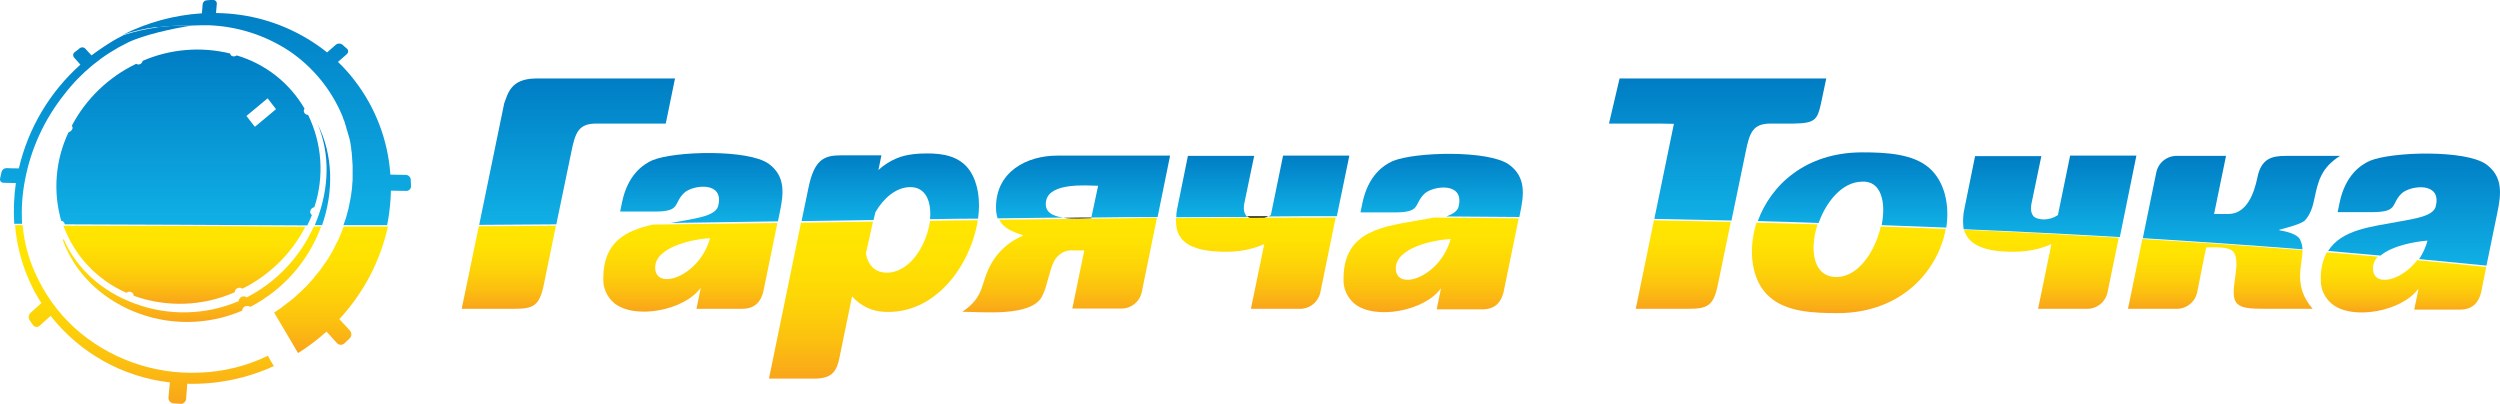
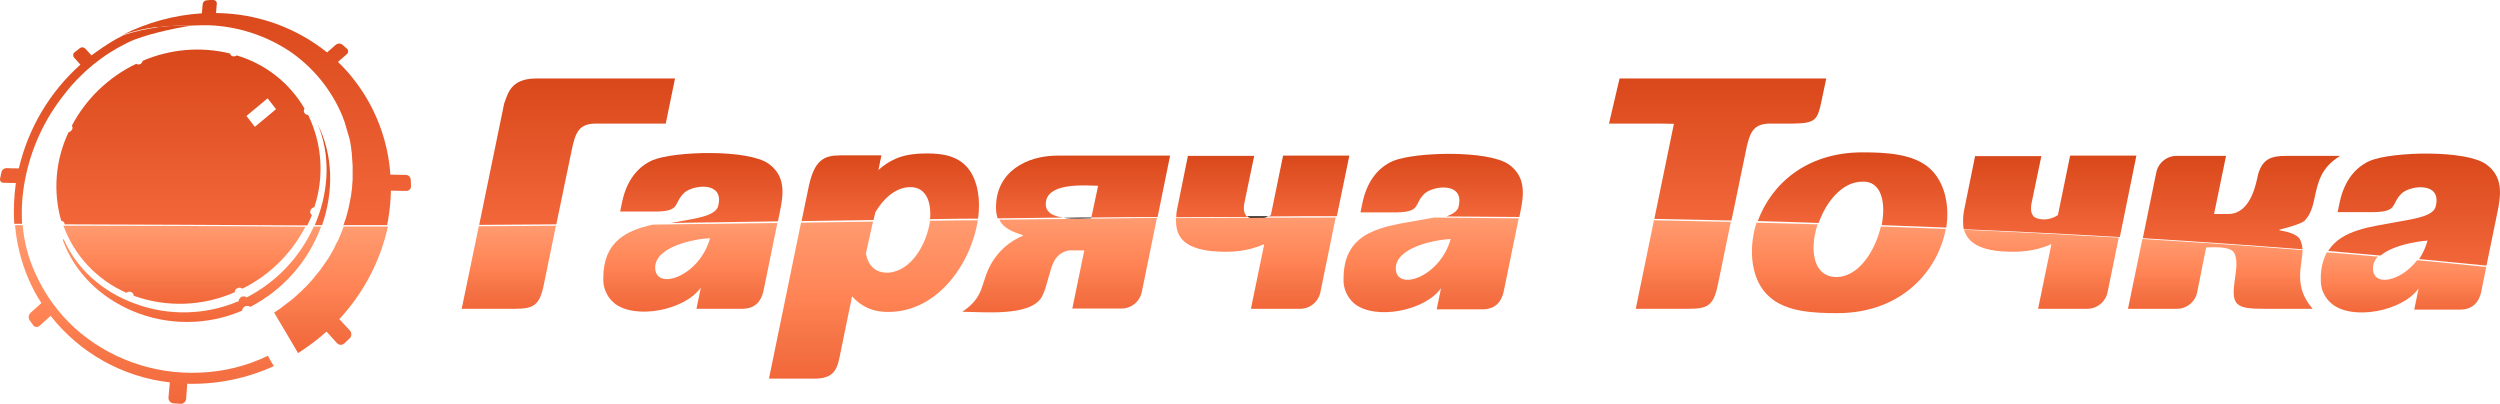
<svg xmlns="http://www.w3.org/2000/svg" xmlns:xlink="http://www.w3.org/1999/xlink" viewBox="0 0 920.52 148.71">
  <defs>
    <style>.cls-1{fill:#231f20;}.cls-1,.cls-10,.cls-11,.cls-12,.cls-13,.cls-14,.cls-15,.cls-16,.cls-17,.cls-18,.cls-19,.cls-2,.cls-20,.cls-21,.cls-22,.cls-23,.cls-24,.cls-25,.cls-26,.cls-27,.cls-28,.cls-29,.cls-3,.cls-30,.cls-31,.cls-32,.cls-33,.cls-34,.cls-35,.cls-36,.cls-37,.cls-4,.cls-5,.cls-6,.cls-7,.cls-8,.cls-9{fill-rule:evenodd;}.cls-2{fill:url(#Безымянный_градиент_18);}.cls-3{fill:url(#Безымянный_градиент_18-2);}.cls-4{fill:url(#Безымянный_градиент_18-3);}.cls-5{fill:url(#Безымянный_градиент_18-4);}.cls-6{fill:url(#Безымянный_градиент_18-5);}.cls-7{fill:url(#Безымянный_градиент_18-6);}.cls-8{fill:url(#Безымянный_градиент_18-7);}.cls-9{fill:url(#Безымянный_градиент_18-8);}.cls-10{fill:url(#Безымянный_градиент_18-9);}.cls-11{fill:url(#Безымянный_градиент_18-10);}.cls-12{fill:url(#Безымянный_градиент_18-11);}.cls-13{fill:url(#Безымянный_градиент_18-12);}.cls-14{fill:url(#Безымянный_градиент_18-13);}.cls-15{fill:url(#Безымянный_градиент_18-14);}.cls-16{fill:url(#Безымянный_градиент_18-15);}.cls-17{fill:url(#Безымянный_градиент_18-16);}.cls-18{fill:url(#Безымянный_градиент_18-17);}.cls-19{fill:url(#Безымянный_градиент_18-18);}.cls-20{fill:url(#Безымянный_градиент_36);}.cls-21{fill:url(#Безымянный_градиент_36-2);}.cls-22{fill:url(#Безымянный_градиент_36-3);}.cls-23{fill:url(#Безымянный_градиент_36-4);}.cls-24{fill:url(#Безымянный_градиент_36-5);}.cls-25{fill:url(#Безымянный_градиент_36-6);}.cls-26{fill:url(#Безымянный_градиент_36-7);}.cls-27{fill:url(#Безымянный_градиент_36-8);}.cls-28{fill:url(#Безымянный_градиент_36-9);}.cls-29{fill:url(#Безымянный_градиент_36-10);}.cls-30{fill:url(#Безымянный_градиент_36-11);}.cls-31{fill:url(#Безымянный_градиент_36-12);}.cls-32{fill:url(#Безымянный_градиент_36-13);}.cls-33{fill:url(#Безымянный_градиент_36-14);}.cls-34{fill:url(#Безымянный_градиент_36-15);}.cls-35{fill:url(#Безымянный_градиент_36-16);}.cls-36{fill:url(#Безымянный_градиент_36-17);}.cls-37{fill:url(#Безымянный_градиент_36-18);}</style>
    <linearGradient id="Безымянный_градиент_18" x1="212.49" y1="49.9" x2="212.49" y2="-4" gradientTransform="matrix(1, 0, 0, -1, 0, 78.8)" gradientUnits="userSpaceOnUse">
-       <stop offset="0" stop-color="#007dc4" />
-       <stop offset="1" stop-color="#10b0e6" />
+       <stop offset="0" stop-color="#D9481B" />
+       <stop offset="1" stop-color="#F2673A" />
    </linearGradient>
    <linearGradient id="Безымянный_градиент_18-2" x1="754.74" y1="21.5" x2="754.74" y2="-8.3" xlink:href="#Безымянный_градиент_18" />
    <linearGradient id="Безымянный_градиент_18-3" x1="632.44" y1="49.9" x2="632.44" y2="-2.4" xlink:href="#Безымянный_градиент_18" />
    <linearGradient id="Безымянный_градиент_18-4" x1="825.34" y1="21.52" x2="825.34" y2="-12.88" xlink:href="#Безымянный_градиент_18" />
    <linearGradient id="Безымянный_градиент_18-5" x1="530.83" y1="22.25" x2="530.83" y2="-1.11" xlink:href="#Безымянный_градиент_18" />
    <linearGradient id="Безымянный_градиент_18-6" x1="481.94" y1="21.5" x2="481.94" y2="-0.85" xlink:href="#Безымянный_градиент_18" />
    <linearGradient id="Безымянный_градиент_18-7" x1="447.49" y1="21.52" x2="447.49" y2="-1" xlink:href="#Безымянный_градиент_18" />
    <linearGradient id="Безымянный_градиент_18-8" x1="398.79" y1="21.5" x2="398.79" y2="-1.66" xlink:href="#Безымянный_градиент_18" />
    <linearGradient id="Безымянный_градиент_18-9" x1="327.81" y1="22.25" x2="327.81" y2="-2.65" xlink:href="#Безымянный_градиент_18" />
    <linearGradient id="Безымянный_градиент_18-10" x1="888.88" y1="22.25" x2="888.88" y2="-19.05" xlink:href="#Безымянный_градиент_18" />
    <linearGradient id="Безымянный_градиент_18-11" x1="682.13" y1="22.63" x2="682.13" y2="-5.07" xlink:href="#Безымянный_градиент_18" />
    <linearGradient id="Безымянный_градиент_18-12" x1="35.37" y1="69.44" x2="35.37" y2="-3.6" xlink:href="#Безымянный_градиент_18" />
    <linearGradient id="Безымянный_градиент_18-13" x1="98.29" y1="78.8" x2="98.29" y2="-4.1" xlink:href="#Безымянный_градиент_18" />
    <linearGradient id="Безымянный_градиент_18-14" x1="118.76" y1="33" x2="118.76" y2="-4.06" xlink:href="#Безымянный_градиент_18" />
    <linearGradient id="Безымянный_градиент_18-15" x1="69.37" y1="60.57" x2="69.37" y2="-4.11" xlink:href="#Безымянный_градиент_18" />
    <linearGradient id="Безымянный_градиент_18-16" x1="258.23" y1="22.52" x2="258.23" y2="-3.32" xlink:href="#Безымянный_градиент_18" />
    <linearGradient id="Безымянный_градиент_18-17" x1="93.84" y1="32.25" x2="93.84" y2="32.12" xlink:href="#Безымянный_градиент_18" />
    <linearGradient id="Безымянный_градиент_18-18" x1="117.19" y1="32.99" x2="117.19" y2="32.25" xlink:href="#Безымянный_градиент_18" />
    <linearGradient id="Безымянный_градиент_36" x1="890.54" y1="-27.32" x2="890.54" y2="-27.2" gradientTransform="matrix(1, 0, 0, -1, 0, 78.8)" gradientUnits="userSpaceOnUse">
-       <stop offset="0" stop-color="#f9a51a" />
-       <stop offset="0.25" stop-color="#fcc10f" />
-       <stop offset="0.5" stop-color="#fdd507" />
-       <stop offset="0.76" stop-color="#ffe202" />
-       <stop offset="1" stop-color="#ffe600" />
+       <stop offset="0" stop-color="#F2673A" />
+       <stop offset="0.25" stop-color="#F57446" />
+       <stop offset="0.5" stop-color="#FF8354" />
+       <stop offset="0.76" stop-color="#FF8F62" />
+       <stop offset="1" stop-color="#FF9B70" />
    </linearGradient>
    <linearGradient id="Безымянный_градиент_36-2" x1="530.74" y1="-27.32" x2="530.74" y2="-27.2" xlink:href="#Безымянный_градиент_36" />
    <linearGradient id="Безымянный_градиент_36-3" x1="258.04" y1="-27.05" x2="258.04" y2="-26.92" xlink:href="#Безымянный_градиент_36" />
    <linearGradient id="Безымянный_градиент_36-4" x1="187.39" y1="-34.9" x2="187.39" y2="-4.3" xlink:href="#Безымянный_градиент_36" />
    <linearGradient id="Безымянный_градиент_36-5" x1="751.64" y1="-34.93" x2="751.64" y2="-5.79" xlink:href="#Безымянный_градиент_36" />
    <linearGradient id="Безымянный_градиент_36-6" x1="619.84" y1="-34.9" x2="619.84" y2="-2.25" xlink:href="#Безымянный_градиент_36" />
    <linearGradient id="Безымянный_градиент_36-7" x1="817.54" y1="-34.94" x2="817.54" y2="-9.2" xlink:href="#Безымянный_градиент_36" />
    <linearGradient id="Безымянный_градиент_36-8" x1="526.99" y1="-36.21" x2="526.99" y2="-1.36" xlink:href="#Безымянный_градиент_36" />
    <linearGradient id="Безымянный_градиент_36-9" x1="462.39" y1="-34.9" x2="462.39" y2="-1.23" xlink:href="#Безымянный_градиент_36" />
    <linearGradient id="Безымянный_градиент_36-10" x1="390.19" y1="-36.4" x2="390.19" y2="-1.53" xlink:href="#Безымянный_градиент_36" />
    <linearGradient id="Безымянный_градиент_36-11" x1="321.59" y1="-60.62" x2="321.59" y2="-2.23" xlink:href="#Безымянный_градиент_36" />
    <linearGradient id="Безымянный_градиент_36-12" x1="884.99" y1="-36.21" x2="884.99" y2="-14.03" xlink:href="#Безымянный_градиент_36" />
    <linearGradient id="Безымянный_градиент_36-13" x1="680.76" y1="-36.5" x2="680.76" y2="-3.1" xlink:href="#Безымянный_градиент_36" />
    <linearGradient id="Безымянный_градиент_36-14" x1="53.19" y1="-69.91" x2="53.19" y2="-4.21" xlink:href="#Безымянный_градиент_36" />
    <linearGradient id="Безымянный_градиент_36-15" x1="121.89" y1="-51.2" x2="121.89" y2="-4.6" xlink:href="#Безымянный_градиент_36" />
    <linearGradient id="Безымянный_градиент_36-16" x1="70.69" y1="-39.71" x2="70.69" y2="-4.56" xlink:href="#Безымянный_градиент_36" />
    <linearGradient id="Безымянный_градиент_36-17" x1="67.89" y1="-32.98" x2="67.89" y2="-4.25" xlink:href="#Безымянный_градиент_36" />
    <linearGradient id="Безымянный_градиент_36-18" x1="254.19" y1="-35.95" x2="254.19" y2="-3.3" xlink:href="#Безымянный_градиент_36" />
  </defs>
  <g id="Слой_2" data-name="Слой 2">
    <g id="Layer_1" data-name="Layer 1">
      <path class="cls-1" d="M467,79.6h-7.9a5.45,5.45,0,0,0,3.7,1.1A8.25,8.25,0,0,0,467,79.6Z" />
      <path class="cls-1" d="M391.54,80.2c3.8.6,8.2.2,10.3.2l.1-.3C398.44,80.1,394.94,80.1,391.54,80.2Z" />
      <path class="cls-2" d="M210.34,56.1c1.5-7.7,2.9-10.6,9.3-10.6h25.5l3.4-16.6h-51.3c-9.2.1-10.2,5.5-11.6,9.2l-9.2,44.7c9.3-.1,18.8-.1,28.4-.2Z" />
      <path class="cls-3" d="M786.64,57.3h-24.4l-4.5,21.9a9.25,9.25,0,0,1-5.1,1.6c-1.5,0-3.3-.4-4-1.3a4.31,4.31,0,0,1-.8-2.4,10.87,10.87,0,0,1,.1-1.8l3.7-17.8h-24.4l-4,19.7a20.69,20.69,0,0,0-.4,4.9,16.41,16.41,0,0,0,.2,2.3q28.65,1.2,57.5,2.9Z" />
      <path class="cls-4" d="M637.54,81.2l5.2-25.1c1.5-7.7,2.9-10.6,9.3-10.6h8.4c7.8-.1,8.7-1.4,10-7.1l2-9.5h-76.1l-3.9,16.6h14.3c3.2,0,6.4,0,9.6.1l-7.2,35Z" />
      <path class="cls-5" d="M846.84,88.1c-1.1-2-5.1-2.9-7.5-3.3l-.1-.2c2.2-.6,7.8-2,9.3-3.3,2.2-2.2,3.1-5.4,3.7-8.4,1.3-6.2,2.5-11.2,9.4-15.5h-19.9c-5.2,0-9.2.9-10.6,8.2-1.1,5.2-3.7,13.2-10.7,13.2h-5.2l4.4-21.4h-17.9a7.65,7.65,0,0,0-7.8,6.2L789,87.7q29.4,1.8,58.8,4.1A8.83,8.83,0,0,0,846.84,88.1Z" />
      <path class="cls-6" d="M559.44,79.9l.3-1.5c1.4-6.7,2.2-13.2-4.1-17.8-7.6-5.4-34.6-4.7-42.8-1.3-3.4,1.5-9.1,5.3-11.2,15.5l-.7,3.4h13.5c9-.2,6-3.1,10.2-7,3.4-2.9,14.4-4.1,12.5,4.5-.2,1.9-2.1,3.1-4.6,4C541.44,79.8,550.44,79.8,559.44,79.9Z" />
      <path class="cls-7" d="M492.24,79.6l4.6-22.3h-24.4l-4.5,21.9c-.3.2-.6.3-.9.5C475.34,79.6,483.74,79.6,492.24,79.6Z" />
      <path class="cls-8" d="M458.84,79.4A4.31,4.31,0,0,1,458,77a10.87,10.87,0,0,1,.1-1.8l3.7-17.8h-24.4l-4,19.7a14.28,14.28,0,0,0-.3,2.9c8.6-.1,17.3-.1,26.1-.1C459,79.6,458.84,79.5,458.84,79.4Z" />
      <path class="cls-9" d="M385.24,73.7c1.6-6.5,14.7-5.4,19.1-5.3l-2.5,11.7c8.1-.1,16.2-.2,24.4-.2l4.6-22.6h-41.5c-11.3,0-22.6,5.9-22.6,19a12.24,12.24,0,0,0,.6,4.1l24.1-.3C387.54,79.6,384.24,78,385.24,73.7Z" />
      <path class="cls-10" d="M322.34,78.1c3-5.1,7.5-9.1,12.7-9.2,5.9-.1,8,5.4,7.4,11.8,5.9-.1,11.8-.2,17.7-.2.9-6.8,0-13.1-3-17.6-3.7-5.5-10.1-6.4-15.6-6.4-3.2,0-7.6.2-11.4,1.8a22.94,22.94,0,0,0-6.7,4.3l1.1-5.4h-15c-6.2,0-9.7,1.7-11.8,11.7l-2.6,12.5c8.7-.1,17.6-.3,26.5-.4Z" />
      <path class="cls-11" d="M876.54,94.1c4.4-3.7,12.9-5.2,17.3-5.5a23.55,23.55,0,0,1-3.1,6.8l24.8,2.4,4-19.5c1.4-6.7,2.2-13.2-4.1-17.8-7.6-5.4-34.6-4.7-42.8-1.3-3.4,1.5-9.1,5.3-11.2,15.5l-.7,3.4h13.5c9-.2,6-3.1,10.2-7,3.4-2.9,14.4-4.1,12.5,4.5-.5,4-7.7,4.9-14.2,6.1-9.6,1.8-20.5,2.8-25.5,10.7C863.74,93,870.14,93.5,876.54,94.1Z" />
      <path class="cls-12" d="M685.54,66.9c7.1-.5,9,7.5,7.3,16l23.8.9c1.3-8.6-.7-16.9-6.1-21.8-6-5.4-16.1-5.9-24.8-5.9-21,0-33.7,12.1-38.5,25.3,7.5.2,14.9.4,22.4.7C672.44,74.2,678.34,67,685.54,66.9Z" />
      <path class="cls-13" d="M9.24,66.1a71.87,71.87,0,0,1,14.4-31.3A65.59,65.59,0,0,1,47,15.7c5.9-2.9,17-5.3,23.7-6.3a75,75,0,0,0-9.4.3h-.4l-2.6.3a.6.6,0,0,0-.4.1,67,67,0,0,0-12.3,2.8l-2.5,1.3c-.5.3-.9.5-1.4.8a93.13,93.13,0,0,0-8,5.4c-.8-.9-1.6-1.7-2.4-2.6a1.52,1.52,0,0,0-2,0,22,22,0,0,1-1.8,1.4,1.34,1.34,0,0,0-.3,1.9l2.4,2.7A73.76,73.76,0,0,0,6.94,62c-1.5,0-3,0-4.6-.1a1.9,1.9,0,0,0-1.8,1.5c-.2.8-.3,1.5-.5,2.3a1.25,1.25,0,0,0,1.2,1.6c1.5,0,3.1.1,4.6.1a75.07,75.07,0,0,0-.6,15h2.9A64,64,0,0,1,9.24,66.1Z" />
      <path class="cls-14" d="M57.94,10.1a.6.6,0,0,0,.4-.1l2.6-.3h.4a85,85,0,0,1,9.4-.3c2-.1,4.1-.1,6.2-.1a57.72,57.72,0,0,1,29.6,9.5,53.94,53.94,0,0,1,19.6,24.1h0l.3.9a.76.76,0,0,0,.2.4l.3.9c0,.2.1.3.1.4l.3.9c0,.1.1.2.1.4.1.4.2.7.3,1.1a.35.35,0,0,0,.1.2c.1.4.2.7.3,1.1a.37.37,0,0,0,.1.3c.1.4.2.7.3,1.1,0,.1,0,.2.1.2a5.16,5.16,0,0,1,.2,1.1c0,.1.1.2.1.3.1.4.1.8.2,1.2v.2a5.85,5.85,0,0,1,.2,1.3v.2c.1.4.1.9.2,1.3v.2c0,.5.1.9.1,1.3v.2c0,.5.1.9.1,1.3v.2c0,.5.1.9.1,1.4v1.6h0v3.1a9.15,9.15,0,0,1-.1,1.6c0,.5-.1,1.1-.1,1.6s-.1,1.1-.2,1.6-.1,1-.2,1.6-.2,1-.3,1.6l-.3,1.5-.3,1.5c-.1.5-.3,1-.4,1.5s-.3,1-.4,1.5a8.8,8.8,0,0,1-.5,1.5c-.2.5-.3,1-.5,1.5,0,.1-.1.1-.1.2h16.1c.1-.7.3-1.4.4-2.1a76,76,0,0,0,1-10.6c1.9,0,3.7.1,5.6.1a1.71,1.71,0,0,0,1.8-1.7c0-.9-.1-1.7-.1-2.5a1.87,1.87,0,0,0-1.9-1.7c-1.9,0-3.7-.1-5.6-.1a63.8,63.8,0,0,0-13.2-34.7,56.81,56.81,0,0,0-6.1-6.8c1.1-1,2.2-1.9,3.3-2.9a1.34,1.34,0,0,0,0-2c-.6-.5-1.2-1-1.7-1.5a2,2,0,0,0-2.3,0c-1.1,1-2.2,1.9-3.3,2.9A66.34,66.34,0,0,0,88.64,5.5a69.7,69.7,0,0,0-9.1-.7c.1-1.2.2-2.3.3-3.5A1.29,1.29,0,0,0,78.44,0a16.2,16.2,0,0,0-2.2.1,1.62,1.62,0,0,0-1.6,1.3c-.1,1.2-.2,2.3-.3,3.5a75.36,75.36,0,0,0-29.1,7.9A60.06,60.06,0,0,1,57.34,10,4.55,4.55,0,0,0,57.94,10.1Z" />
      <path class="cls-15" d="M117,45.8c4.6,10.9,4.2,23.7-.4,35.4-.2.6-.5,1.1-.7,1.7h2.7C122.94,70.4,122.64,57,117,45.8Z" />
      <path class="cls-16" d="M114.34,77.4a1.77,1.77,0,0,1,1.4-1.1,45.1,45.1,0,0,0-2.3-34,1.6,1.6,0,0,1-1.4-.8,1.36,1.36,0,0,1,.1-1.5,43,43,0,0,0-25-19.6,1.63,1.63,0,0,1-1.5.3,1.16,1.16,0,0,1-.9-1,50.82,50.82,0,0,0-32.2,2.7,1.78,1.78,0,0,1-.9,1.2,1.58,1.58,0,0,1-1.5-.1,52.4,52.4,0,0,0-23.7,22.8,1.2,1.2,0,0,1,.1,1.4,2.12,2.12,0,0,1-1.3,1,46.32,46.32,0,0,0-2.7,32.6,1.4,1.4,0,0,1,1.2.9c0,.1.1.2.1.4,26.8.1,56.5.2,89.3.4.6-1.2,1.2-2.5,1.7-3.8A1.49,1.49,0,0,1,114.34,77.4ZM93.84,46.7l-3.1-4,7.8-6.5,3.1,4Z" />
      <path class="cls-17" d="M287.14,78.1c1.4-6.7,2.2-13.2-4.1-17.8-7.6-5.4-34.6-4.7-42.8-1.3-3.4,1.5-9.1,5.3-11.2,15.5l-.7,3.4h13.5c9-.2,6-3.1,10.2-7,3.4-2.9,14.4-4.1,12.5,4.5-.5,4-7.7,4.9-14.2,6.1l-3.4.6,39.5-.6Z" />
      <polygon class="cls-18" points="93.84 46.7 93.94 46.6 93.74 46.6 93.84 46.7" />
      <path class="cls-19" d="M117.34,46.6h0c-.1-.2-.2-.5-.3-.7A4.88,4.88,0,0,1,117.34,46.6Z" />
      <polygon class="cls-20" points="890.54 106 890.54 106.1 890.54 106.1 890.54 106" />
      <polygon class="cls-21" points="530.74 106 530.74 106.1 530.74 106.1 530.74 106" />
      <polygon class="cls-22" points="258.04 105.7 258.04 105.8 258.04 105.8 258.04 105.7" />
      <path class="cls-23" d="M170,113.7h19.3c7.2,0,9.4-1.1,11-9.2l4.4-21.4c-9.7.1-19.2.2-28.4.2Z" />
      <path class="cls-24" d="M729.74,91.1c4.1,1.6,9.9,1.6,11.9,1.6a36.91,36.91,0,0,0,9.2-1.2,39,39,0,0,0,4.5-1.6l-4.9,23.8h17.8a7.65,7.65,0,0,0,7.8-6.2l4.1-20c-19-1.1-38.1-2.1-57-2.9C724.14,87.7,726.14,89.8,729.74,91.1Z" />
      <path class="cls-25" d="M609,81.1l-6.7,32.6h19.3c7.2,0,9.4-1.1,11-9.2l4.7-22.8Z" />
      <path class="cls-26" d="M793.94,113.7h7.3a7.65,7.65,0,0,0,7.8-6.2l1.7-8.5v-.1l1.6-7.8c2.8,0,8.3-.5,10.1,1.7,3.2,4.7-2.4,15.5,1.4,19.1,1.7,1.6,5,1.8,10.1,1.8h17.6c-7.2-8.3-3.9-15.7-3.7-21.6-19.7-1.6-39.4-2.9-59-4.1l-5.3,25.7Z" />
      <path class="cls-27" d="M528.14,80.1,523,81c-13,2.4-28.3,3.5-28.3,21.6a11.31,11.31,0,0,0,4,9.2c7.6,6.2,26,2.7,31.9-5.7v0h0l-1.6,7.8h16.8c5.2,0,7-3.2,7.8-6.2l5.6-27.3Zm-14.2,18.7c0-7.6,14-10.5,20.2-10.8C530.24,102.2,513.94,107.5,513.94,98.8Z" />
      <path class="cls-28" d="M433,81.1c0,5,2,8.2,6.9,10,4.1,1.6,9.9,1.6,11.9,1.6a36.91,36.91,0,0,0,9.2-1.2,39,39,0,0,0,4.5-1.6l-4.9,23.8h17.8a7.65,7.65,0,0,0,7.8-6.2l5.6-27.4c-19.9,0-39.6.1-58.9.2A2.2,2.2,0,0,1,433,81.1Z" />
      <path class="cls-29" d="M367.94,80.9c1.5,3.1,4.7,4.4,8.7,5.7v.2a23.83,23.83,0,0,0-11.5,10c-4.3,7.4-2.2,12.2-10.8,18,7.4,0,25,1.9,29.2-5.4a20.4,20.4,0,0,0,1.9-5.1l1.4-4.8c.6-2,1.4-4.2,3.1-5.6a7.08,7.08,0,0,1,5.3-1.7h4l-4.4,21.4h17.8a7.65,7.65,0,0,0,7.8-6.2L426,80.2C406.44,80.5,386.94,80.7,367.94,80.9Z" />
      <path class="cls-30" d="M342.44,81.3c-1.2,8.7-7,18.6-15.4,19.1-4.9.2-7.5-2.9-8.2-7.1l2.6-11.7c-8.9.1-17.8.3-26.5.4l-11.8,57.4h15.4c7.6.3,9.5-2.3,10.6-7.9l4.6-22.4a16.5,16.5,0,0,0,11.6,5.7c19.1,1.2,32.1-17.2,34.7-33.7C354.24,81.1,348.34,81.2,342.44,81.3Z" />
      <path class="cls-31" d="M858.64,111.9c7.6,6.2,26,2.7,31.9-5.7v0h0l-1.6,7.8h16.8c5.2,0,7-3.2,7.8-6.2l1.9-9.5c-8.5-.9-16.9-1.7-25.4-2.5-6.2,8-16.3,9.9-16.3,3a6.22,6.22,0,0,1,1.8-4.3c-6.3-.6-12.5-1.1-18.8-1.6a20.43,20.43,0,0,0-2.2,9.9A11.07,11.07,0,0,0,858.64,111.9Z" />
      <path class="cls-32" d="M651.64,109.4c6.1,5.4,15.9,5.9,24.9,5.9,23.8,0,37.1-15.8,39.9-31l-23.9-.9c-2.1,9-8,18.2-15.9,18.6-9,.3-10.5-9.8-7.4-19.4l-22.5-.6C643.44,92.6,645,103.7,651.64,109.4Z" />
      <path class="cls-33" d="M10.54,102.8a57.08,57.08,0,0,0,4.7,8.8c-1.4,1.2-2.7,2.4-4,3.6a2.14,2.14,0,0,0-.4,2.6c.5.7,1,1.4,1.4,2a1.62,1.62,0,0,0,2.4.1c1.3-1.2,2.7-2.4,4-3.6a65.21,65.21,0,0,0,43.9,24.5c-.2,1.8-.3,3.6-.5,5.5a2,2,0,0,0,1.7,2.2c.9.1,1.8.1,2.8.2a2,2,0,0,0,2-1.9c.1-1.8.3-3.6.4-5.5a72.43,72.43,0,0,0,31.9-6.5c-.8-1.3-1.5-2.5-2.2-3.8a62.69,62.69,0,0,1-25,6.2,64.49,64.49,0,0,1-25-3.8,63.74,63.74,0,0,1-21.2-12.7,60.65,60.65,0,0,1-14.4-20,53.38,53.38,0,0,1-4.7-17.8H5.54A63.32,63.32,0,0,0,10.54,102.8Z" />
      <path class="cls-34" d="M126.54,83.4h0c-.2.6-.4,1.1-.6,1.6l-.6,1.5c-.2.5-.4,1-.6,1.4a6.11,6.11,0,0,1-.7,1.4,9.14,9.14,0,0,0-.7,1.4c-.2.5-.5,1-.7,1.4s-.5.9-.8,1.4-.5.9-.8,1.4a14.63,14.63,0,0,1-.9,1.3,14.63,14.63,0,0,1-.9,1.3c-.3.4-.6.9-.9,1.3a11.32,11.32,0,0,1-1,1.3,10.59,10.59,0,0,1-1,1.2c-.3.4-.7.9-1,1.3a12,12,0,0,1-1.1,1.2c-.4.4-.7.8-1.1,1.2a5.73,5.73,0,0,1-1.1,1.1l-1.1,1.1c-.4.4-.8.7-1.2,1.1s-.8.7-1.2,1.1-.8.7-1.2,1a11.32,11.32,0,0,1-1.3,1l-1.3,1-1.3,1c-.4.3-.9.6-1.3.9s-.8.5-1.2.8c2.1,3.6,4.2,7.1,6.4,10.8.8,1.4,1.6,2.7,2.4,4.1.3-.2.5-.3.8-.5a80,80,0,0,0,9.7-7.4c1.3,1.4,2.5,2.8,3.8,4.2a1.92,1.92,0,0,0,2.7.2c.7-.7,1.4-1.3,2.1-2a2.13,2.13,0,0,0,0-2.8l-3.9-4.2a73.23,73.23,0,0,0,17.9-34.1h-16.3Z" />
      <path class="cls-35" d="M90.84,109.5a1.83,1.83,0,0,0-1.9-.2,2.09,2.09,0,0,0-1.1,1.6,51.58,51.58,0,0,1-38.4.8c-11.7-4.3-21.3-12.7-26-23.7-.1.1-.2.3-.3.4,4.3,12,13.9,21.2,25.9,26.2a51.66,51.66,0,0,0,40.1-.2,1.88,1.88,0,0,1,1.1-1.6,1.85,1.85,0,0,1,1.9.2,54.36,54.36,0,0,0,26.1-29.6h-2.7A54.36,54.36,0,0,1,90.84,109.5Z" />
      <path class="cls-36" d="M23.34,83.1h0a43.07,43.07,0,0,0,23.2,24.7,1.75,1.75,0,0,1,1.7-.3,1.5,1.5,0,0,1,1,1.4,50.11,50.11,0,0,0,37.2-1.3,1.64,1.64,0,0,1,1-1.5,1.68,1.68,0,0,1,1.8.2,52.23,52.23,0,0,0,23.2-22.8C79.54,83.2,49.94,83.1,23.34,83.1Z" />
      <path class="cls-37" d="M222.14,102.4a11.31,11.31,0,0,0,4,9.2c7.6,6.2,26,2.7,31.9-5.7v0h0l-1.6,7.8h16.8c5.2,0,7-3.2,7.8-6.2l5.2-25.4-45.9.6C230.64,84.9,222.14,88.9,222.14,102.4Zm39.3-14.7c-3.9,14.2-20.2,19.6-20.2,10.8C241.24,90.9,255.24,88,261.44,87.7Z" />
    </g>
  </g>
-   <div />
</svg>
